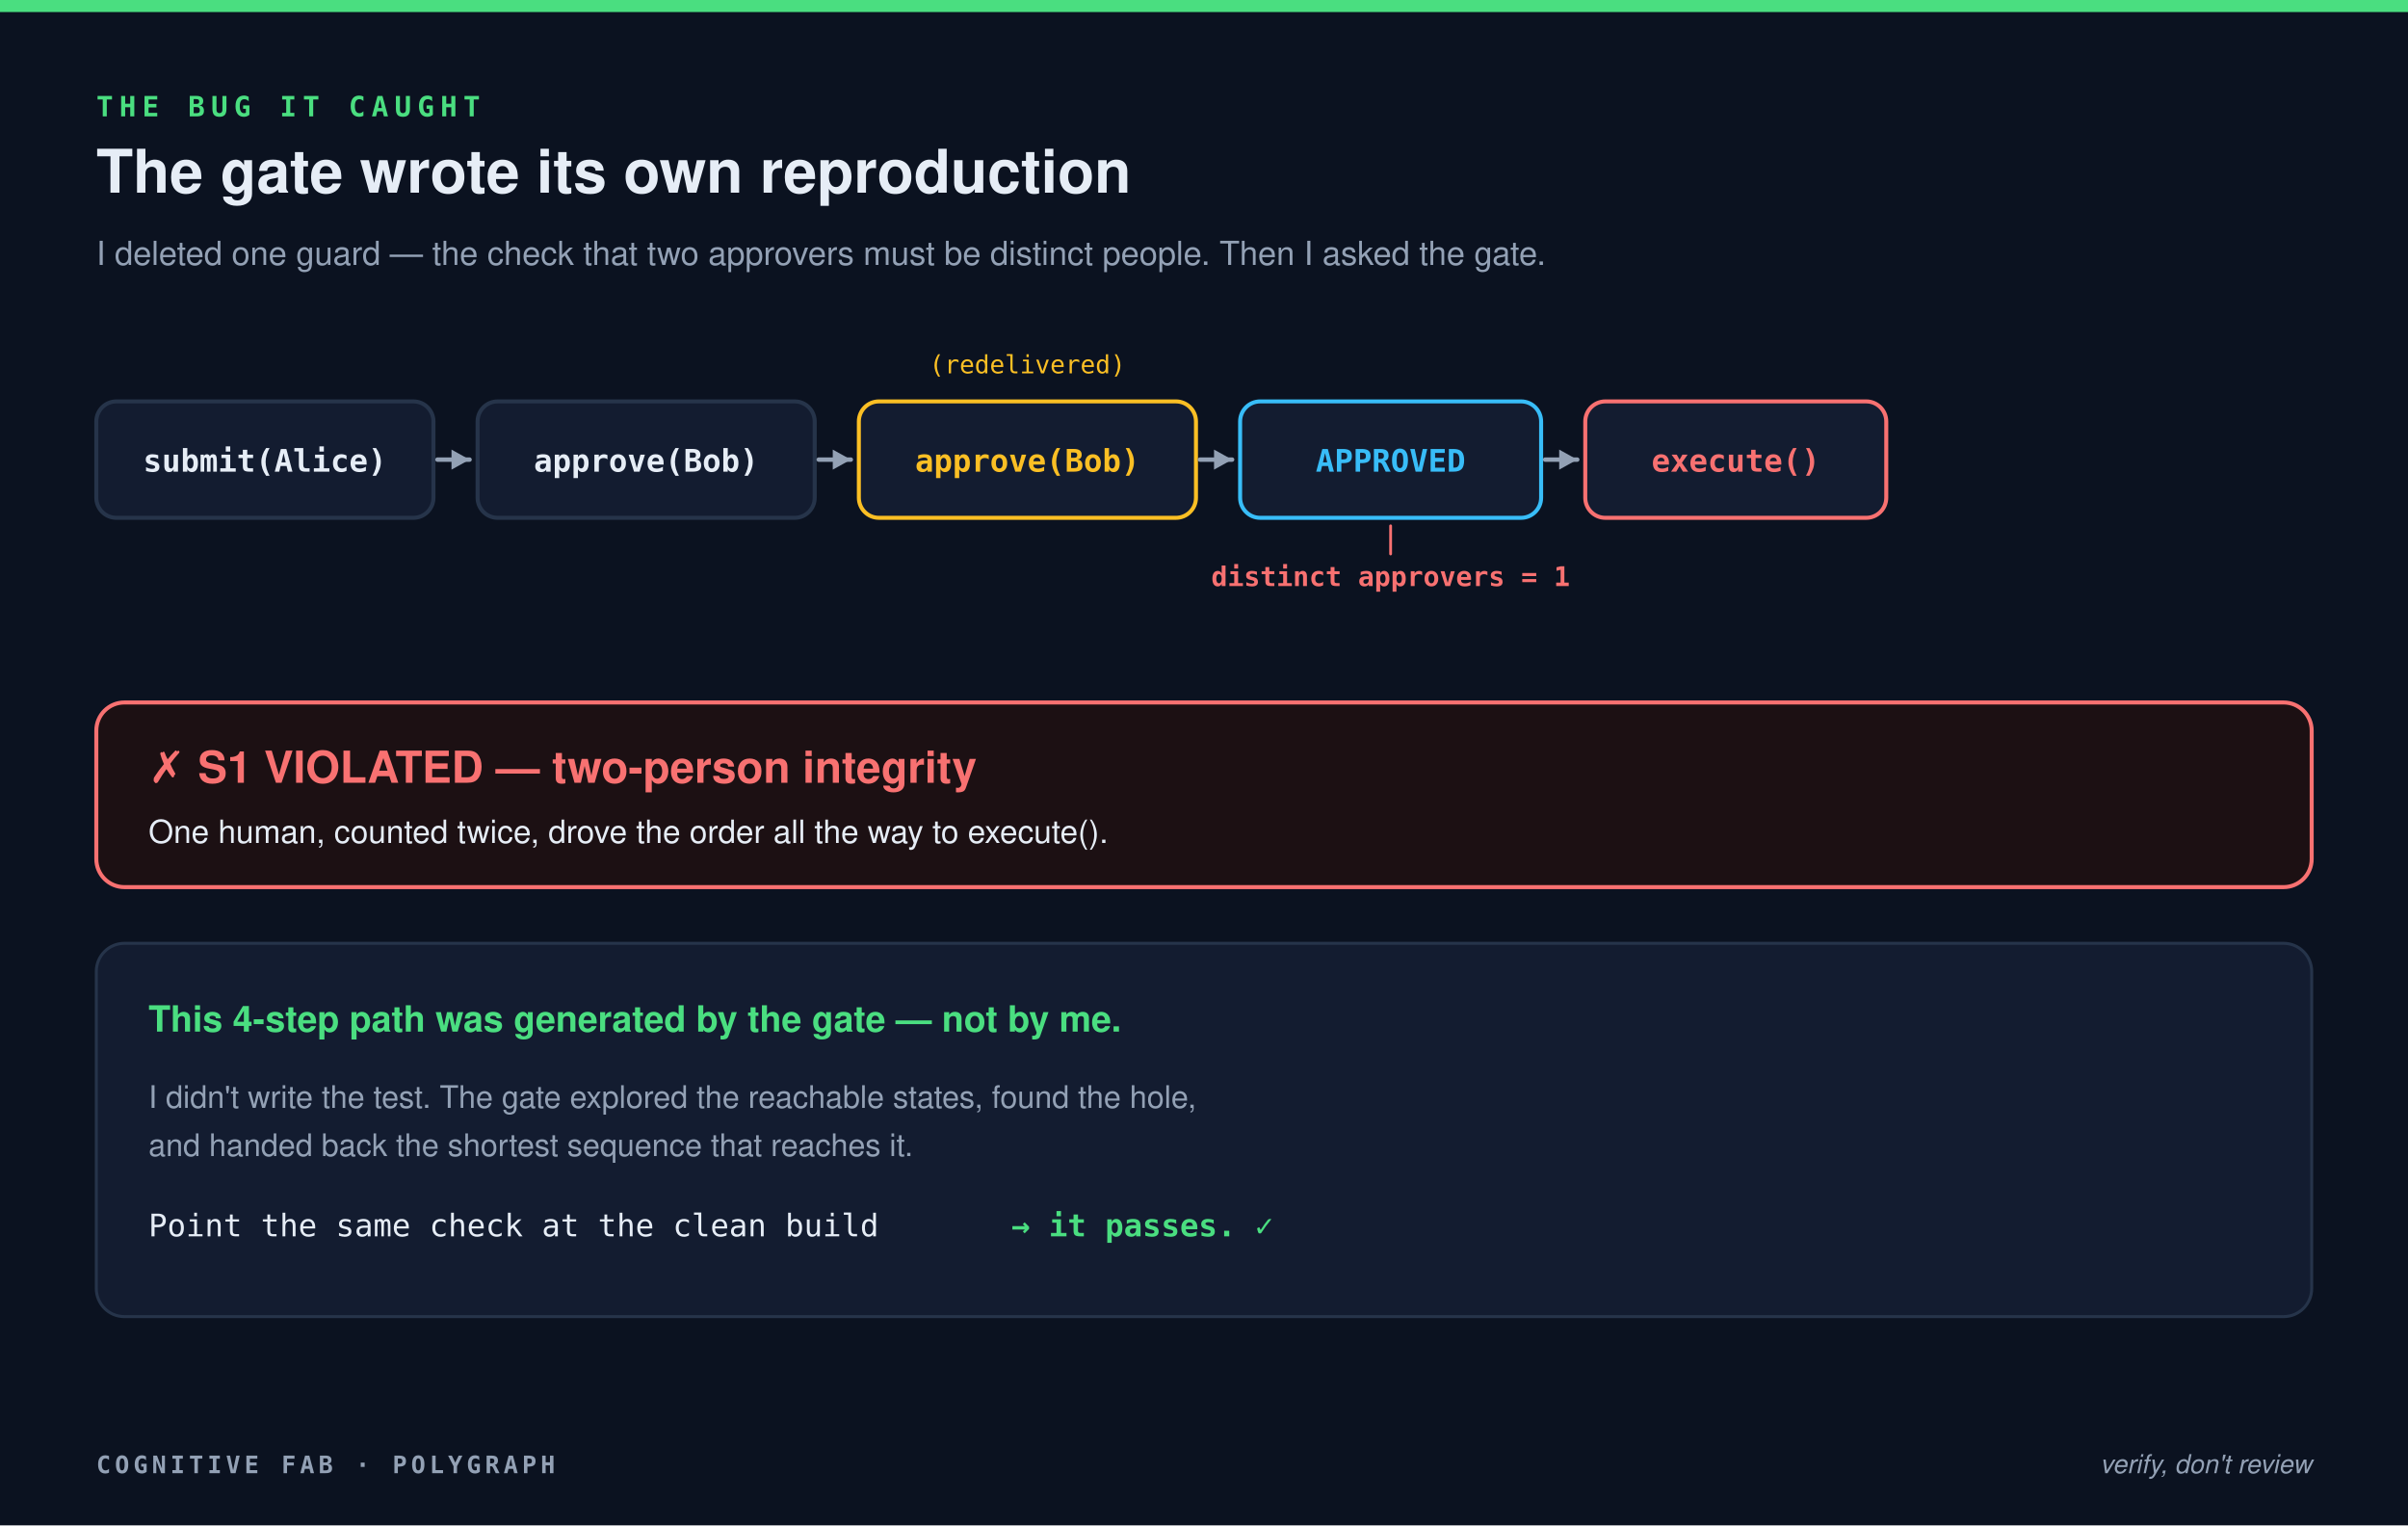
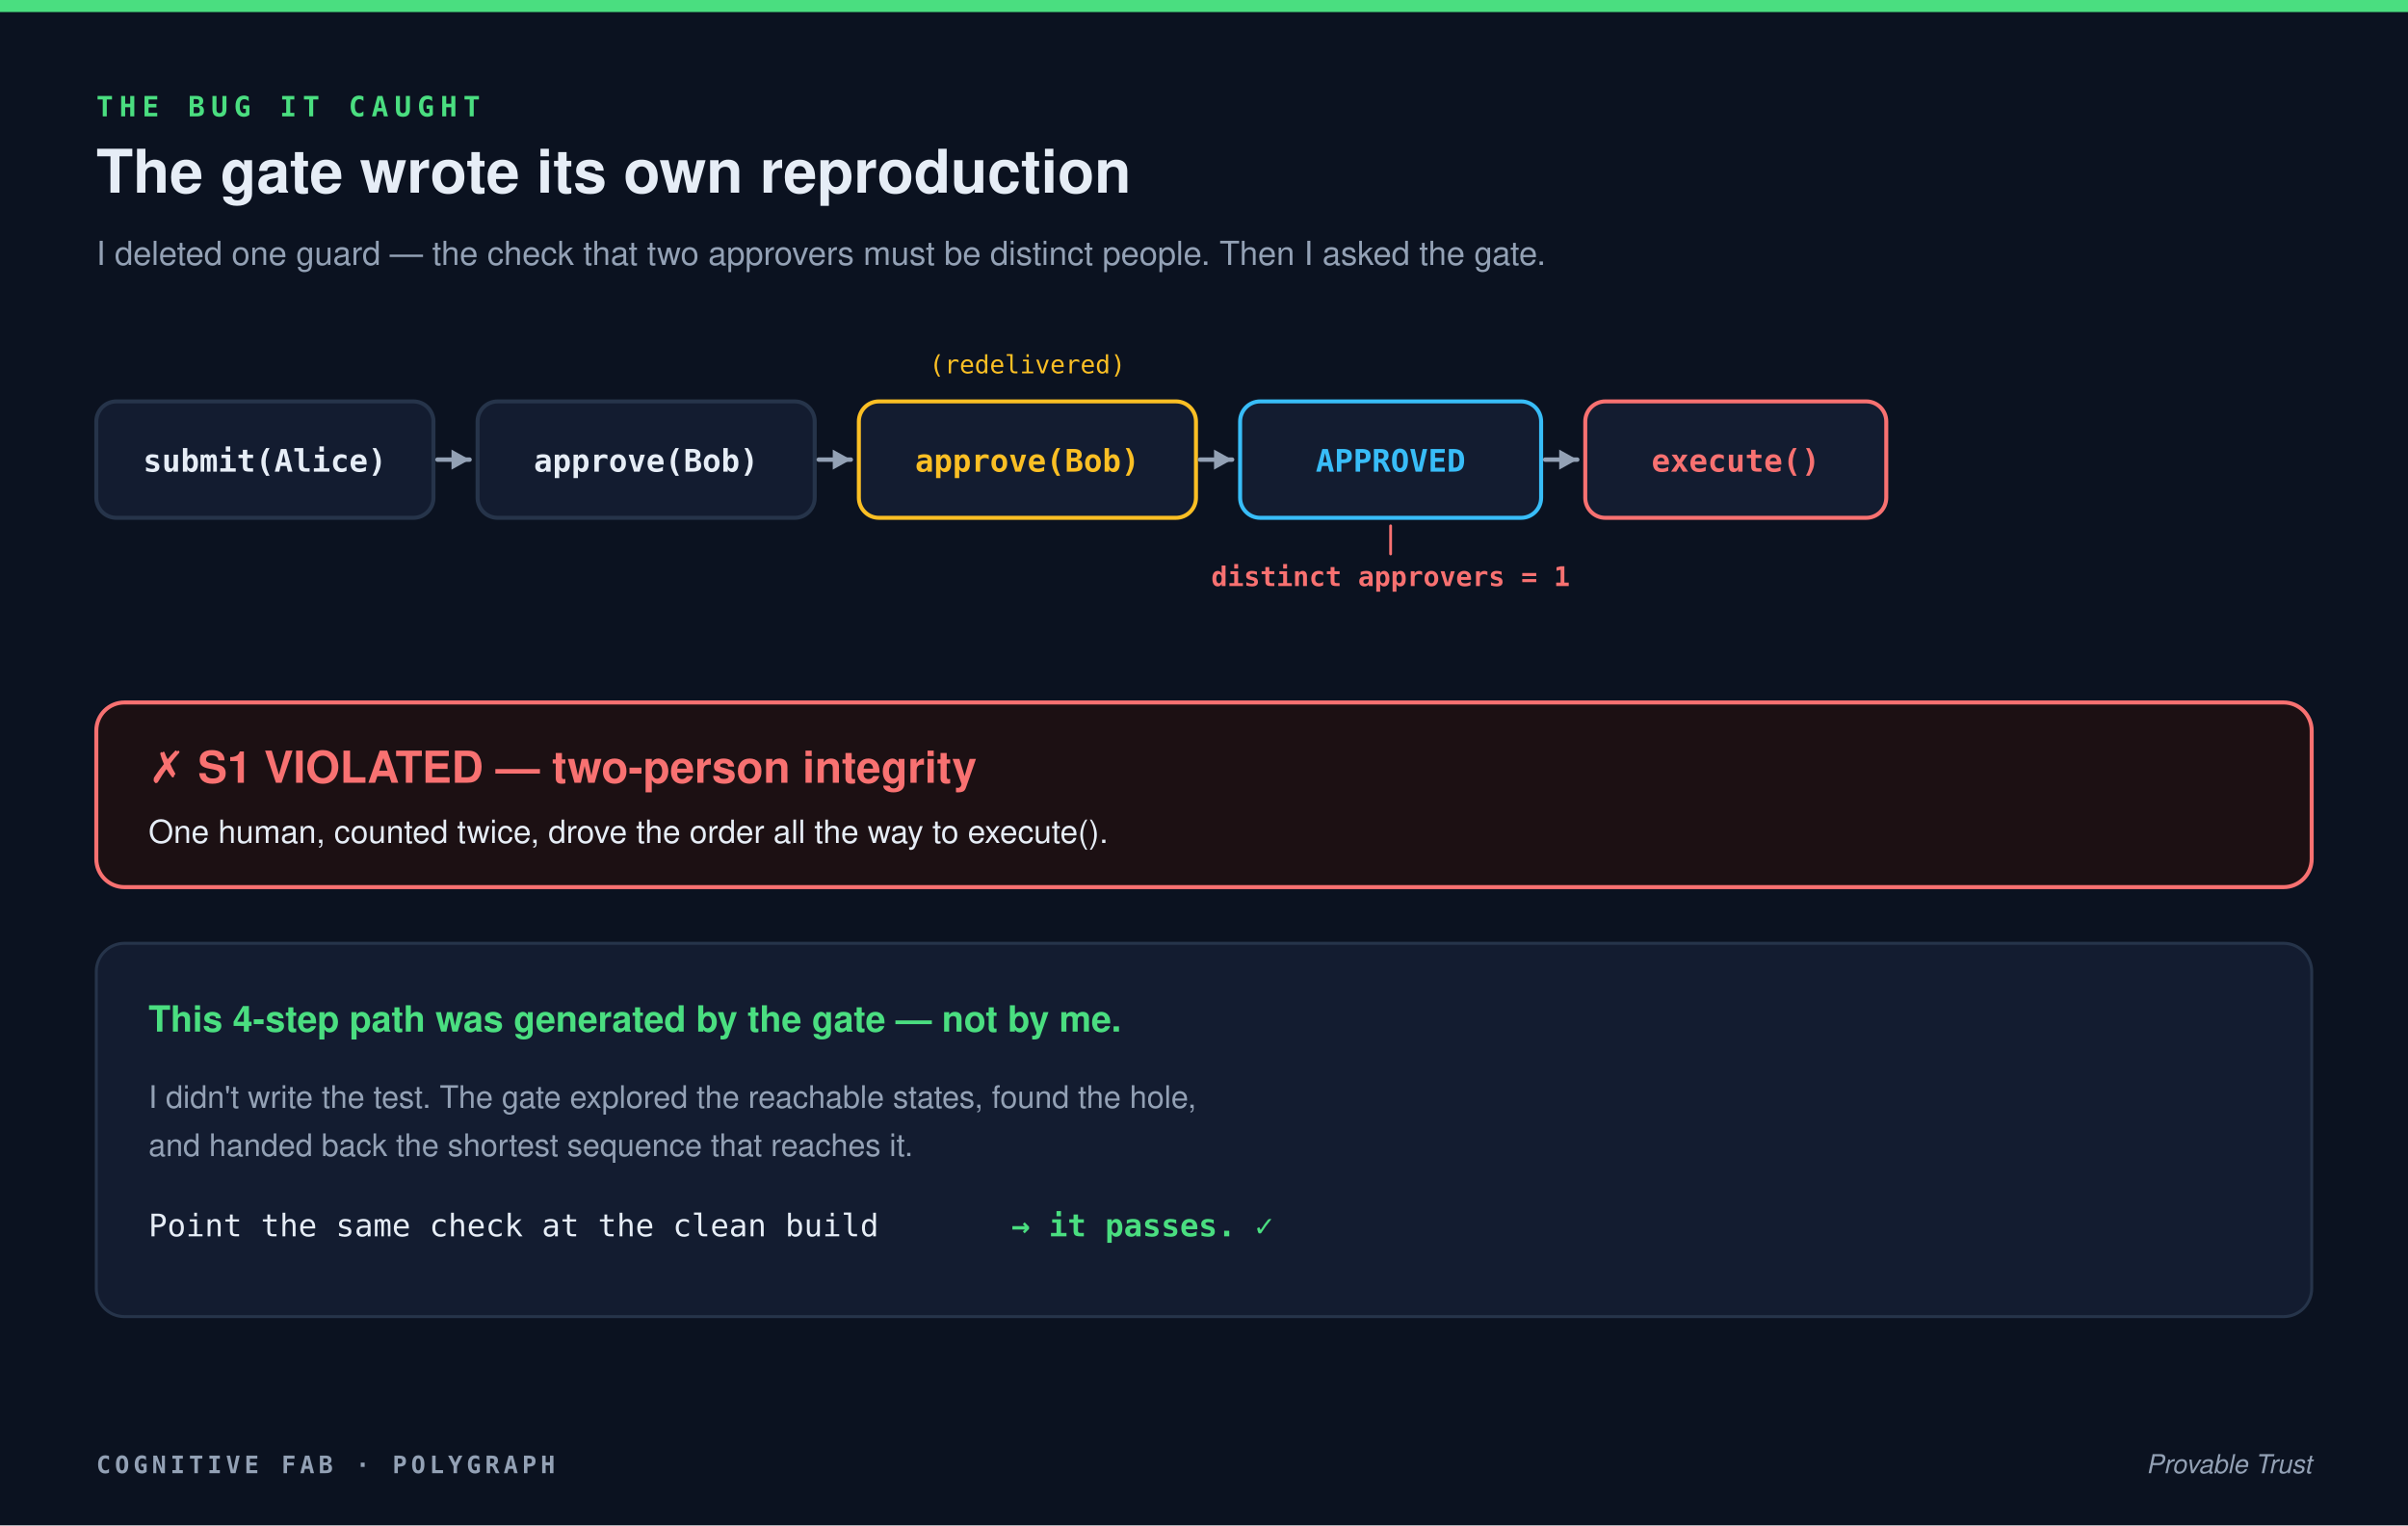
<svg xmlns="http://www.w3.org/2000/svg" width="1200" height="760" viewBox="0 0 1200 760">
  <rect width="1200" height="760" fill="#0b1220" />
  <rect x="0" y="0" width="1200" height="6" fill="#4ade80" />
  <text x="48" y="58" font-family="'DejaVu Sans Mono','Courier New',monospace" font-size="14" fill="#4ade80" font-weight="700" text-anchor="start" letter-spacing="3" style="">THE BUG IT CAUGHT</text>
  <text x="48" y="96" font-family="Helvetica, Arial, sans-serif" font-size="30" fill="#e6edf6" font-weight="700" text-anchor="start" style="">The gate wrote its own reproduction</text>
  <text x="48" y="132" font-family="Helvetica, Arial, sans-serif" font-size="16.5" fill="#93a1b5" font-weight="400" text-anchor="start" style="">I deleted one guard — the check that two approvers must be distinct people. Then I asked the gate.</text>
  <rect x="48" y="200" width="168" height="58" rx="10" fill="#131c30" stroke="#26344a" stroke-width="2" />
  <text x="132.0" y="235" font-family="'DejaVu Sans Mono','Courier New',monospace" font-size="15.5" fill="#e6edf6" font-weight="700" text-anchor="middle" style="">submit(Alice)</text>
  <rect x="238" y="200" width="168" height="58" rx="10" fill="#131c30" stroke="#26344a" stroke-width="2" />
  <text x="322.0" y="235" font-family="'DejaVu Sans Mono','Courier New',monospace" font-size="15.5" fill="#e6edf6" font-weight="700" text-anchor="middle" style="">approve(Bob)</text>
  <line x1="218" y1="229" x2="234" y2="229" stroke="#93a1b5" stroke-width="2.2" stroke-linecap="round" />
  <polygon points="234,229 225,224 225,234" fill="#93a1b5" />
  <rect x="428" y="200" width="168" height="58" rx="10" fill="#131c30" stroke="#fbbf24" stroke-width="2" />
  <text x="512.0" y="235" font-family="'DejaVu Sans Mono','Courier New',monospace" font-size="15.5" fill="#fbbf24" font-weight="700" text-anchor="middle" style="">approve(Bob)</text>
  <text x="512.0" y="186" font-family="'DejaVu Sans Mono','Courier New',monospace" font-size="12.5" fill="#fbbf24" font-weight="400" text-anchor="middle" style="">(redelivered)</text>
  <line x1="408" y1="229" x2="424" y2="229" stroke="#93a1b5" stroke-width="2.2" stroke-linecap="round" />
  <polygon points="424,229 415,224 415,234" fill="#93a1b5" />
  <rect x="618" y="200" width="150" height="58" rx="10" fill="#131c30" stroke="#38bdf8" stroke-width="2" />
  <text x="693.0" y="235" font-family="'DejaVu Sans Mono','Courier New',monospace" font-size="15.5" fill="#38bdf8" font-weight="700" text-anchor="middle" style="">APPROVED</text>
  <line x1="598" y1="229" x2="614" y2="229" stroke="#93a1b5" stroke-width="2.2" stroke-linecap="round" />
  <polygon points="614,229 605,224 605,234" fill="#93a1b5" />
  <rect x="790" y="200" width="150" height="58" rx="10" fill="#131c30" stroke="#f87171" stroke-width="2" />
  <text x="865.0" y="235" font-family="'DejaVu Sans Mono','Courier New',monospace" font-size="15.5" fill="#f87171" font-weight="700" text-anchor="middle" style="">execute()</text>
  <line x1="770" y1="229" x2="786" y2="229" stroke="#93a1b5" stroke-width="2.2" stroke-linecap="round" />
  <polygon points="786,229 777,224 777,234" fill="#93a1b5" />
  <text x="693.0" y="292" font-family="'DejaVu Sans Mono','Courier New',monospace" font-size="13.5" fill="#f87171" font-weight="700" text-anchor="middle" style="">distinct approvers = 1</text>
  <line x1="693.0" y1="262" x2="693.0" y2="276" stroke="#f87171" stroke-width="1.4" stroke-linecap="round" />
  <rect x="48" y="350" width="1104" height="92" rx="14" fill="#1c1013" stroke="#f87171" stroke-width="2" />
  <text x="74" y="390" font-family="Helvetica, Arial, sans-serif" font-size="22" fill="#f87171" font-weight="800" text-anchor="start" style="">✗  S1 VIOLATED — two-person integrity</text>
  <text x="74" y="420" font-family="Helvetica, Arial, sans-serif" font-size="16" fill="#e6edf6" font-weight="400" text-anchor="start" style="">One human, counted twice, drove the order all the way to execute().</text>
  <rect x="48" y="470" width="1104" height="186" rx="14" fill="#131c30" stroke="#26344a" stroke-width="1.5" />
  <text x="74" y="514" font-family="Helvetica, Arial, sans-serif" font-size="18" fill="#4ade80" font-weight="700" text-anchor="start" style="">This 4-step path was generated by the gate — not by me.</text>
  <text x="74" y="552" font-family="Helvetica, Arial, sans-serif" font-size="15.5" fill="#93a1b5" font-weight="400" text-anchor="start" style="">I didn't write the test. The gate explored the reachable states, found the hole,</text>
  <text x="74" y="576" font-family="Helvetica, Arial, sans-serif" font-size="15.5" fill="#93a1b5" font-weight="400" text-anchor="start" style="">and handed back the shortest sequence that reaches it.</text>
  <text x="74" y="616" font-family="'DejaVu Sans Mono','Courier New',monospace" font-size="15.5" fill="#e6edf6" font-weight="400" text-anchor="start" style="">Point the same check at the clean build</text>
  <text x="504" y="616" font-family="'DejaVu Sans Mono','Courier New',monospace" font-size="15.5" fill="#4ade80" font-weight="700" text-anchor="start" style="">→  it passes.  ✓</text>
  <text x="48" y="734" font-family="'DejaVu Sans Mono','Courier New',monospace" font-size="12" fill="#93a1b5" font-weight="700" text-anchor="start" letter-spacing="2" style="">COGNITIVE FAB · POLYGRAPH</text>
-   <text x="1152" y="734" font-family="Helvetica, Arial, sans-serif" font-size="13" fill="#93a1b5" font-weight="400" text-anchor="end" style="font-style:italic">verify, don't review</text>
+   <text x="1152" y="734" font-family="Helvetica, Arial, sans-serif" font-size="13" fill="#93a1b5" font-weight="400" text-anchor="end" style="font-style:italic">Provable Trust</text>
</svg>
